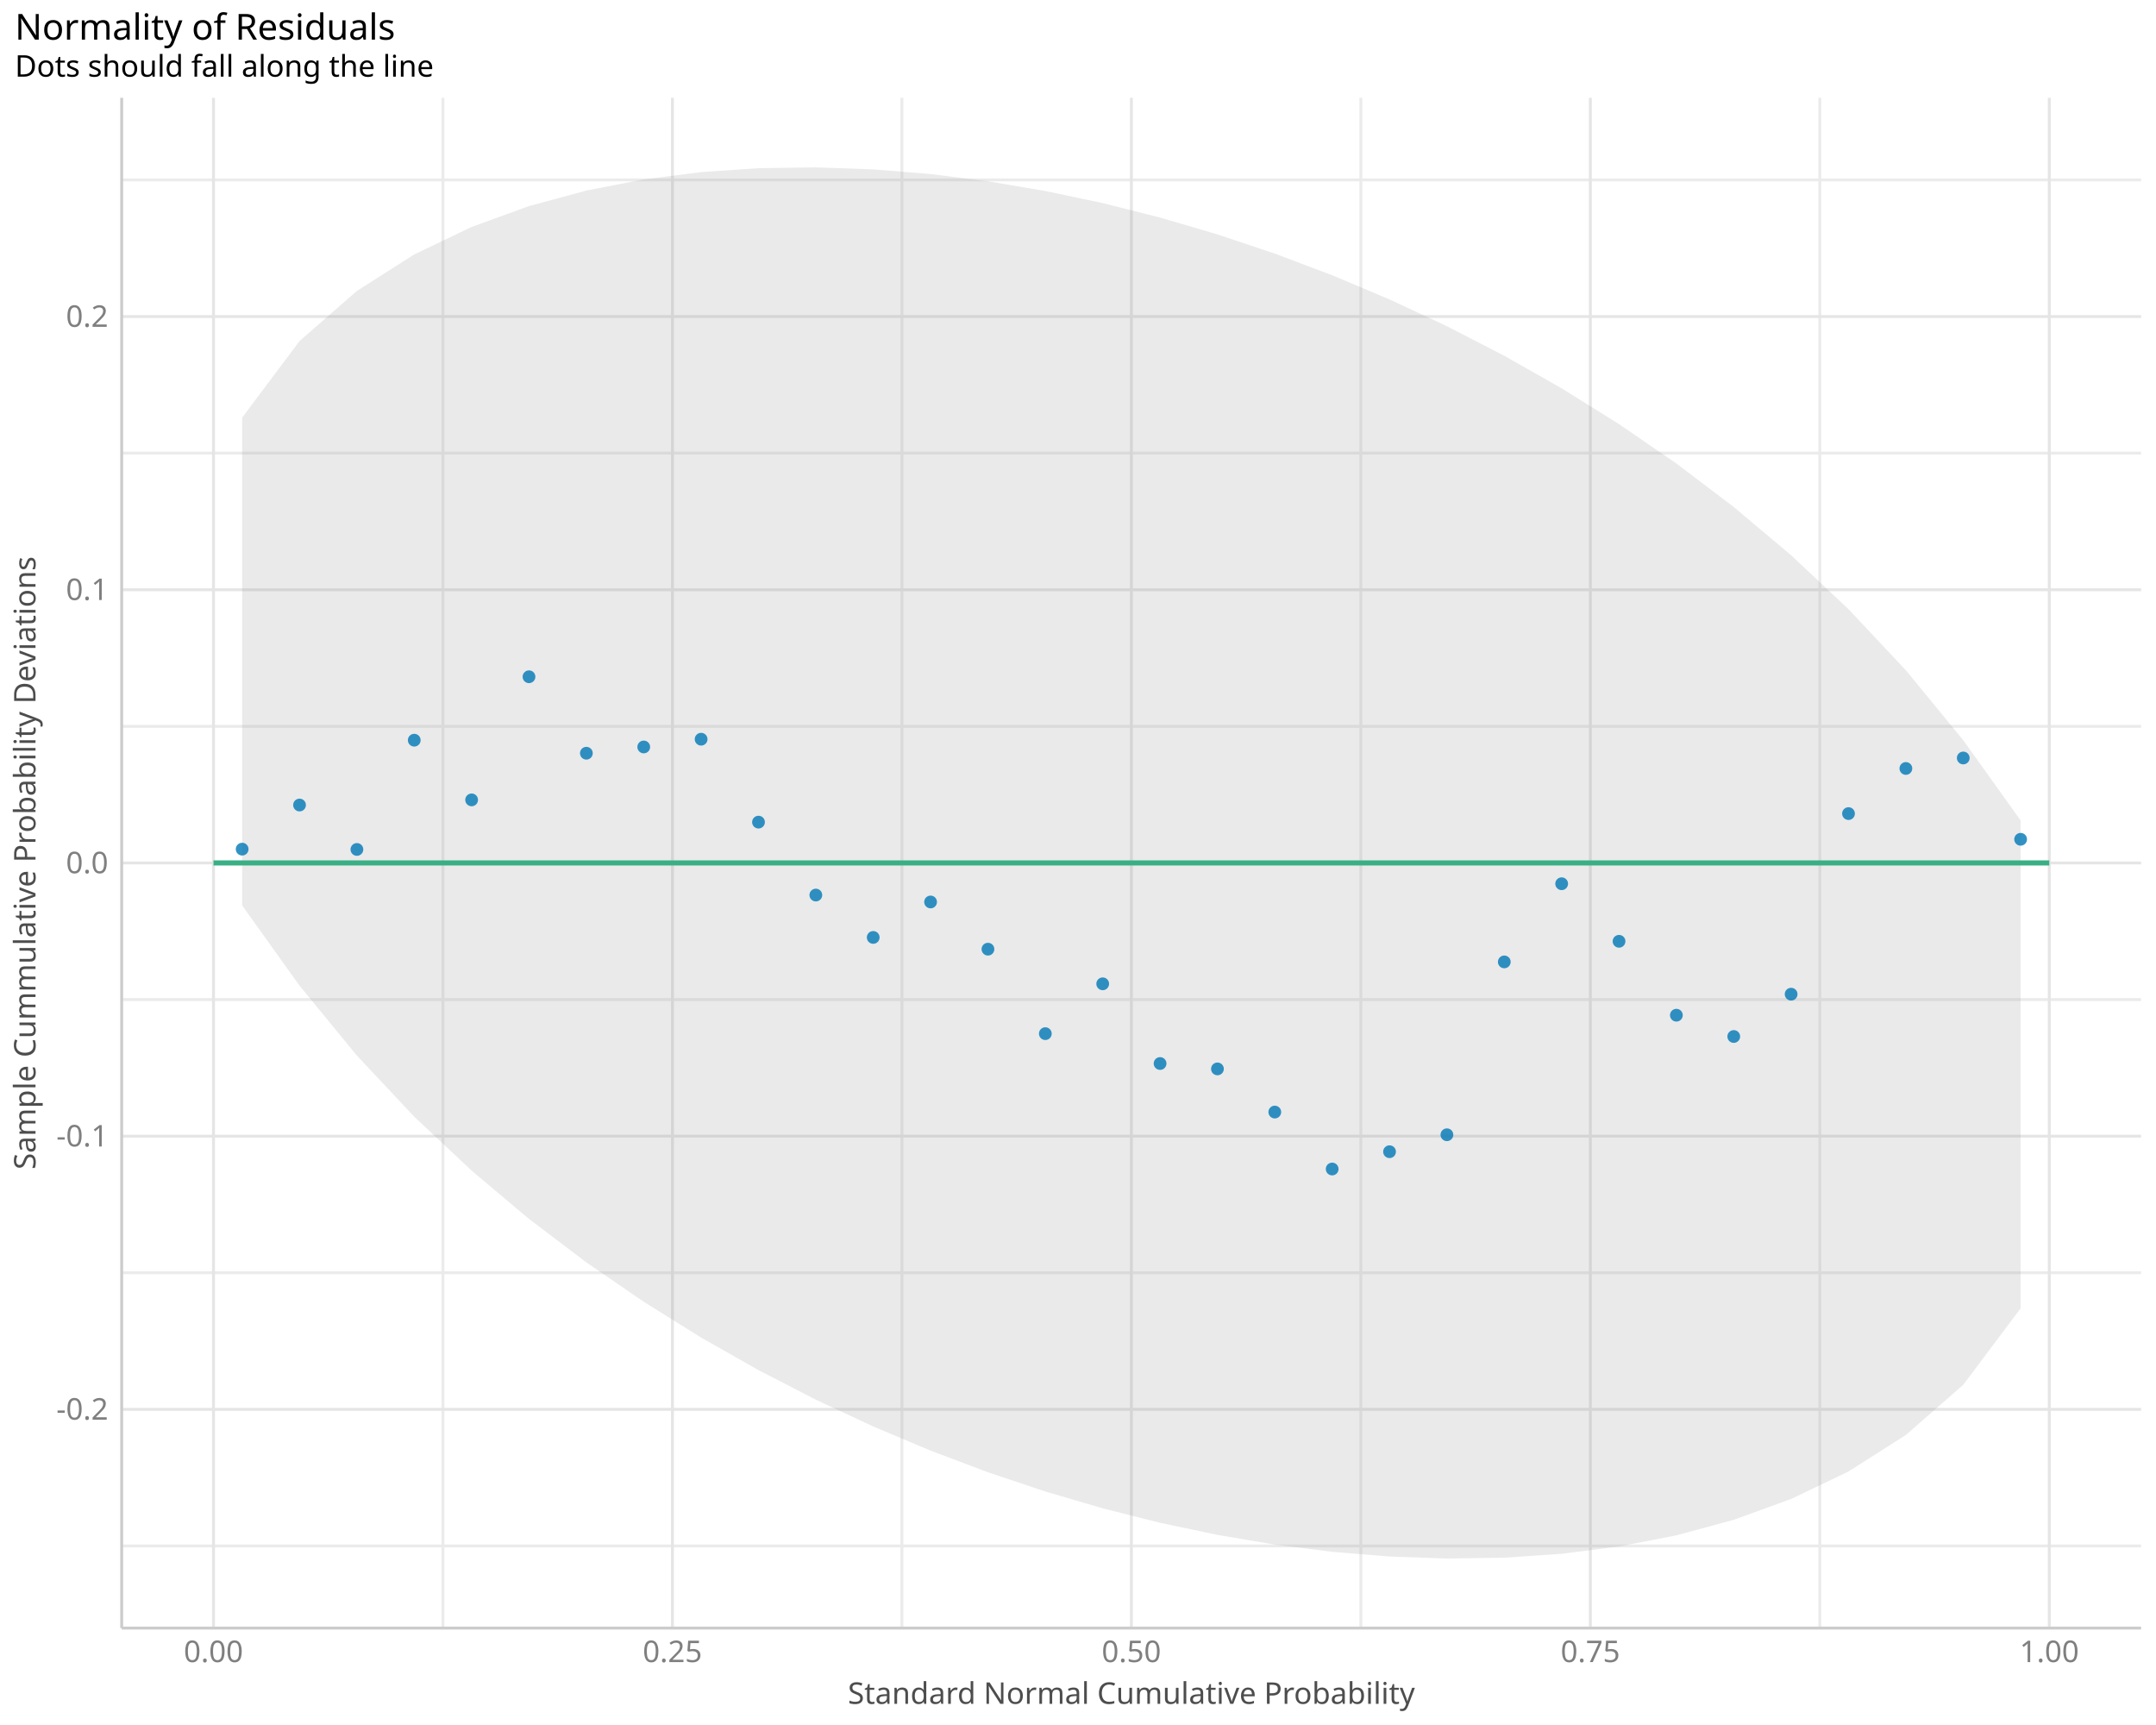
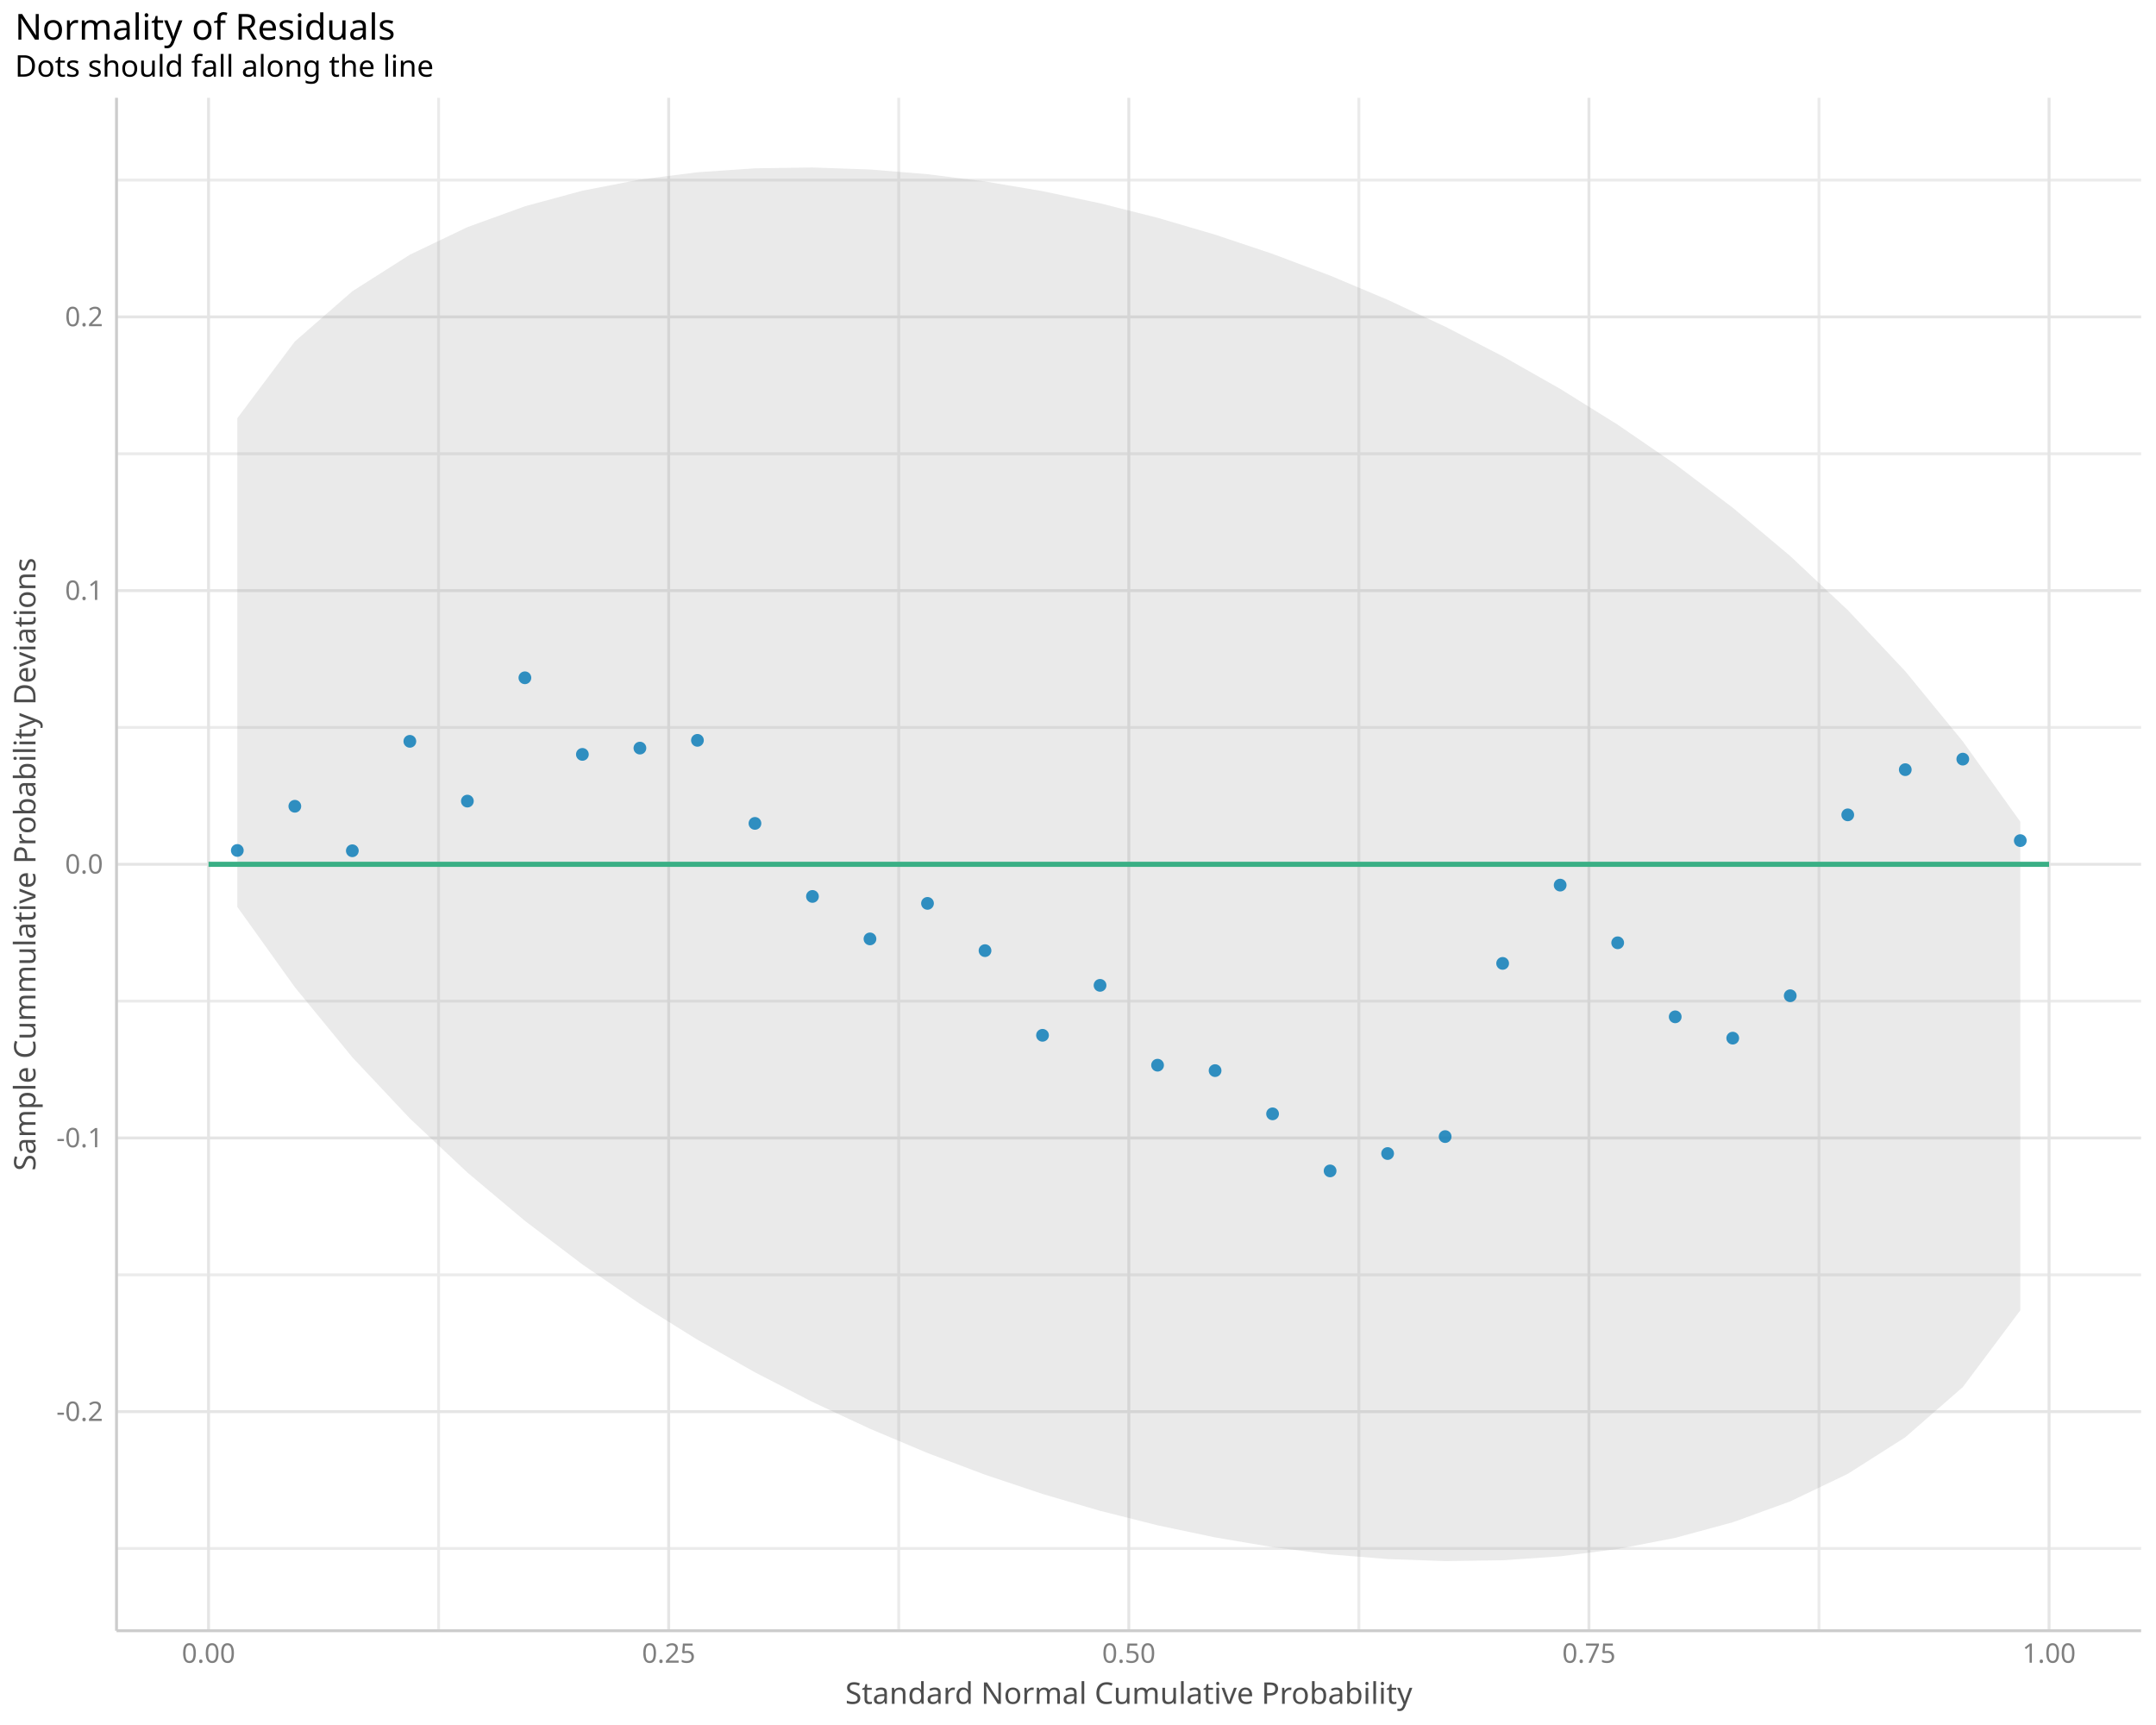
<svg xmlns="http://www.w3.org/2000/svg" class="svglite" data-engine-version="2.0" width="720.00pt" height="576.00pt" viewBox="0 0 720.00 576.00">
  <defs>
    <style type="text/css">
    .svglite line, .svglite polyline, .svglite polygon, .svglite path, .svglite rect, .svglite circle {
      fill: none;
      stroke: #000000;
      stroke-linecap: round;
      stroke-linejoin: round;
      stroke-miterlimit: 10.00;
    }
  </style>
  </defs>
  <rect width="100%" height="100%" style="stroke: none; fill: #FFFFFF;" />
  <defs>
    <clipPath id="cpMC4wMHw3MjAuMDB8MC4wMHw1NzYuMDA=">
      <rect x="0.00" y="0.00" width="720.00" height="576.00" />
    </clipPath>
  </defs>
  <g clip-path="url(#cpMC4wMHw3MjAuMDB8MC4wMHw1NzYuMDA=)">
-     <rect x="0" y="0.00" width="720.00" height="576.00" style="stroke-width: 0.97; stroke: #FFFFFF; fill: #FFFFFF;" />
+     <rect x="0.00" y="0.00" width="720.00" height="576.00" style="stroke-width: 0.97; stroke: #FFFFFF; fill: #FFFFFF;" />
  </g>
  <defs>
-     <clipPath id="cpNDAuNjR8NzE1LjAyfDMyLjY2fDU0My42NA==">
-       <rect x="40.64" y="32.66" width="674.38" height="510.98" />
+     <clipPath id="cpMzguOTF8NzE1LjAyfDMyLjY2fDU0NC41Mw==">
+       <rect x="38.91" y="32.66" width="676.11" height="511.87" />
    </clipPath>
  </defs>
-   <g clip-path="url(#cpNDAuNjR8NzE1LjAyfDMyLjY2fDU0My42NA==)">
-     <rect x="40.64" y="32.66" width="674.38" height="510.98" style="stroke-width: 0.97; stroke: none; fill: #FFFFFF;" />
-     <polyline points="40.64,516.21 715.02,516.21 " style="stroke-width: 0.97; stroke: #EBEBEB; stroke-linecap: butt;" />
-     <polyline points="40.64,424.99 715.02,424.99 " style="stroke-width: 0.97; stroke: #EBEBEB; stroke-linecap: butt;" />
-     <polyline points="40.64,333.76 715.02,333.76 " style="stroke-width: 0.97; stroke: #EBEBEB; stroke-linecap: butt;" />
-     <polyline points="40.64,242.54 715.02,242.54 " style="stroke-width: 0.97; stroke: #EBEBEB; stroke-linecap: butt;" />
-     <polyline points="40.64,151.31 715.02,151.31 " style="stroke-width: 0.97; stroke: #EBEBEB; stroke-linecap: butt;" />
-     <polyline points="40.64,60.08 715.02,60.08 " style="stroke-width: 0.97; stroke: #EBEBEB; stroke-linecap: butt;" />
-     <polyline points="147.92,543.64 147.92,32.66 " style="stroke-width: 0.97; stroke: #EBEBEB; stroke-linecap: butt;" />
-     <polyline points="301.19,543.64 301.19,32.66 " style="stroke-width: 0.97; stroke: #EBEBEB; stroke-linecap: butt;" />
-     <polyline points="454.46,543.64 454.46,32.66 " style="stroke-width: 0.97; stroke: #EBEBEB; stroke-linecap: butt;" />
-     <polyline points="607.73,543.64 607.73,32.66 " style="stroke-width: 0.97; stroke: #EBEBEB; stroke-linecap: butt;" />
-     <polyline points="40.64,470.60 715.02,470.60 " style="stroke-width: 0.97; stroke: #E5E5E5; stroke-linecap: butt;" />
-     <polyline points="40.64,379.37 715.02,379.37 " style="stroke-width: 0.97; stroke: #E5E5E5; stroke-linecap: butt;" />
-     <polyline points="40.64,288.15 715.02,288.15 " style="stroke-width: 0.97; stroke: #E5E5E5; stroke-linecap: butt;" />
-     <polyline points="40.64,196.92 715.02,196.92 " style="stroke-width: 0.97; stroke: #E5E5E5; stroke-linecap: butt;" />
-     <polyline points="40.64,105.70 715.02,105.70 " style="stroke-width: 0.97; stroke: #E5E5E5; stroke-linecap: butt;" />
-     <polyline points="71.29,543.64 71.29,32.66 " style="stroke-width: 0.97; stroke: #E5E5E5; stroke-linecap: butt;" />
-     <polyline points="224.56,543.64 224.56,32.66 " style="stroke-width: 0.97; stroke: #E5E5E5; stroke-linecap: butt;" />
-     <polyline points="377.83,543.64 377.83,32.66 " style="stroke-width: 0.97; stroke: #E5E5E5; stroke-linecap: butt;" />
-     <polyline points="531.10,543.64 531.10,32.66 " style="stroke-width: 0.97; stroke: #E5E5E5; stroke-linecap: butt;" />
-     <polyline points="684.36,543.64 684.36,32.66 " style="stroke-width: 0.97; stroke: #E5E5E5; stroke-linecap: butt;" />
-     <polygon points="80.87,139.45 100.03,113.88 119.19,97.15 138.34,84.96 157.50,75.78 176.66,68.82 195.82,63.63 214.98,59.91 234.14,57.47 253.30,56.16 272.45,55.89 291.61,56.56 310.77,58.12 329.93,60.54 349.09,63.78 368.25,67.81 387.41,72.65 406.57,78.27 425.72,84.68 444.88,91.91 464.04,99.98 483.20,108.93 502.36,118.80 521.52,129.67 540.68,141.62 559.83,154.77 578.99,169.29 598.15,185.40 617.31,203.42 636.47,223.81 655.63,247.18 674.79,273.95 674.79,436.85 655.63,462.41 636.47,479.15 617.31,491.34 598.15,500.52 578.99,507.48 559.83,512.67 540.68,516.38 521.52,518.83 502.36,520.13 483.20,520.41 464.04,519.74 444.88,518.17 425.72,515.76 406.57,512.52 387.41,508.48 368.25,503.65 349.09,498.03 329.93,491.61 310.77,484.38 291.61,476.31 272.45,467.37 253.30,457.50 234.14,446.63 214.98,434.68 195.82,421.53 176.66,407.01 157.50,390.89 138.34,372.88 119.19,352.49 100.03,329.12 80.87,302.35 " style="stroke-width: 0.00; stroke: none; stroke-linecap: butt; fill: #999999; fill-opacity: 0.20;" />
-     <polyline points="80.87,139.45 100.03,113.88 119.19,97.15 138.34,84.96 157.50,75.78 176.66,68.82 195.82,63.63 214.98,59.91 234.14,57.47 253.30,56.16 272.45,55.89 291.61,56.56 310.77,58.12 329.93,60.54 349.09,63.78 368.25,67.81 387.41,72.65 406.57,78.27 425.72,84.68 444.88,91.91 464.04,99.98 483.20,108.93 502.36,118.80 521.52,129.67 540.68,141.62 559.83,154.77 578.99,169.29 598.15,185.40 617.31,203.42 636.47,223.81 655.63,247.18 674.79,273.95 " style="stroke-width: 1.07; stroke: none; stroke-linecap: butt;" />
-     <polyline points="674.79,436.85 655.63,462.41 636.47,479.15 617.31,491.34 598.15,500.52 578.99,507.48 559.83,512.67 540.68,516.38 521.52,518.83 502.36,520.13 483.20,520.41 464.04,519.74 444.88,518.17 425.72,515.76 406.57,512.52 387.41,508.48 368.25,503.65 349.09,498.03 329.93,491.61 310.77,484.38 291.61,476.31 272.45,467.37 253.30,457.50 234.14,446.63 214.98,434.68 195.82,421.53 176.66,407.01 157.50,390.89 138.34,372.88 119.19,352.49 100.03,329.12 80.87,302.35 " style="stroke-width: 1.07; stroke: none; stroke-linecap: butt;" />
-     <polyline points="71.29,288.15 684.36,288.15 " style="stroke-width: 1.71; stroke: #3AAF85; stroke-linecap: butt;" />
-     <circle cx="80.87" cy="283.54" r="2.13" style="stroke-width: 0.00; stroke: none; fill: #0077B5; fill-opacity: 0.80;" />
-     <circle cx="100.03" cy="268.81" r="2.13" style="stroke-width: 0.00; stroke: none; fill: #0077B5; fill-opacity: 0.80;" />
-     <circle cx="119.19" cy="283.64" r="2.13" style="stroke-width: 0.00; stroke: none; fill: #0077B5; fill-opacity: 0.80;" />
-     <circle cx="138.34" cy="247.16" r="2.13" style="stroke-width: 0.00; stroke: none; fill: #0077B5; fill-opacity: 0.80;" />
-     <circle cx="157.50" cy="267.09" r="2.13" style="stroke-width: 0.00; stroke: none; fill: #0077B5; fill-opacity: 0.80;" />
-     <circle cx="176.66" cy="225.98" r="2.13" style="stroke-width: 0.00; stroke: none; fill: #0077B5; fill-opacity: 0.80;" />
-     <circle cx="195.82" cy="251.51" r="2.13" style="stroke-width: 0.00; stroke: none; fill: #0077B5; fill-opacity: 0.80;" />
-     <circle cx="214.98" cy="249.42" r="2.13" style="stroke-width: 0.00; stroke: none; fill: #0077B5; fill-opacity: 0.80;" />
-     <circle cx="234.14" cy="246.83" r="2.13" style="stroke-width: 0.00; stroke: none; fill: #0077B5; fill-opacity: 0.80;" />
-     <circle cx="253.30" cy="274.52" r="2.13" style="stroke-width: 0.00; stroke: none; fill: #0077B5; fill-opacity: 0.80;" />
-     <circle cx="272.45" cy="298.87" r="2.13" style="stroke-width: 0.00; stroke: none; fill: #0077B5; fill-opacity: 0.80;" />
-     <circle cx="291.61" cy="313.02" r="2.13" style="stroke-width: 0.00; stroke: none; fill: #0077B5; fill-opacity: 0.80;" />
-     <circle cx="310.77" cy="301.18" r="2.13" style="stroke-width: 0.00; stroke: none; fill: #0077B5; fill-opacity: 0.80;" />
-     <circle cx="329.93" cy="316.94" r="2.13" style="stroke-width: 0.00; stroke: none; fill: #0077B5; fill-opacity: 0.80;" />
-     <circle cx="349.09" cy="345.15" r="2.13" style="stroke-width: 0.00; stroke: none; fill: #0077B5; fill-opacity: 0.80;" />
-     <circle cx="368.25" cy="328.51" r="2.13" style="stroke-width: 0.00; stroke: none; fill: #0077B5; fill-opacity: 0.80;" />
-     <circle cx="387.41" cy="355.12" r="2.13" style="stroke-width: 0.00; stroke: none; fill: #0077B5; fill-opacity: 0.80;" />
-     <circle cx="406.57" cy="356.92" r="2.13" style="stroke-width: 0.00; stroke: none; fill: #0077B5; fill-opacity: 0.80;" />
-     <circle cx="425.72" cy="371.33" r="2.13" style="stroke-width: 0.00; stroke: none; fill: #0077B5; fill-opacity: 0.80;" />
-     <circle cx="444.88" cy="390.35" r="2.13" style="stroke-width: 0.00; stroke: none; fill: #0077B5; fill-opacity: 0.80;" />
-     <circle cx="464.04" cy="384.57" r="2.13" style="stroke-width: 0.00; stroke: none; fill: #0077B5; fill-opacity: 0.80;" />
-     <circle cx="483.20" cy="378.91" r="2.13" style="stroke-width: 0.00; stroke: none; fill: #0077B5; fill-opacity: 0.80;" />
-     <circle cx="502.36" cy="321.19" r="2.13" style="stroke-width: 0.00; stroke: none; fill: #0077B5; fill-opacity: 0.80;" />
-     <circle cx="521.52" cy="295.09" r="2.13" style="stroke-width: 0.00; stroke: none; fill: #0077B5; fill-opacity: 0.80;" />
-     <circle cx="540.68" cy="314.31" r="2.13" style="stroke-width: 0.00; stroke: none; fill: #0077B5; fill-opacity: 0.80;" />
-     <circle cx="559.83" cy="338.99" r="2.13" style="stroke-width: 0.00; stroke: none; fill: #0077B5; fill-opacity: 0.80;" />
-     <circle cx="578.99" cy="346.10" r="2.13" style="stroke-width: 0.00; stroke: none; fill: #0077B5; fill-opacity: 0.80;" />
-     <circle cx="598.15" cy="331.97" r="2.13" style="stroke-width: 0.00; stroke: none; fill: #0077B5; fill-opacity: 0.80;" />
-     <circle cx="617.31" cy="271.67" r="2.13" style="stroke-width: 0.00; stroke: none; fill: #0077B5; fill-opacity: 0.80;" />
-     <circle cx="636.47" cy="256.60" r="2.13" style="stroke-width: 0.00; stroke: none; fill: #0077B5; fill-opacity: 0.80;" />
-     <circle cx="655.63" cy="253.10" r="2.13" style="stroke-width: 0.00; stroke: none; fill: #0077B5; fill-opacity: 0.80;" />
-     <circle cx="674.79" cy="280.25" r="2.13" style="stroke-width: 0.00; stroke: none; fill: #0077B5; fill-opacity: 0.80;" />
+   <g clip-path="url(#cpMzguOTF8NzE1LjAyfDMyLjY2fDU0NC41Mw==)">
+     <rect x="38.91" y="32.66" width="676.11" height="511.87" style="stroke-width: 0.97; stroke: none; fill: #FFFFFF;" />
+     <polyline points="38.91,517.06 715.02,517.06 " style="stroke-width: 0.97; stroke: #EBEBEB; stroke-linecap: butt;" />
+     <polyline points="38.91,425.68 715.02,425.68 " style="stroke-width: 0.97; stroke: #EBEBEB; stroke-linecap: butt;" />
+     <polyline points="38.91,334.29 715.02,334.29 " style="stroke-width: 0.97; stroke: #EBEBEB; stroke-linecap: butt;" />
+     <polyline points="38.91,242.90 715.02,242.90 " style="stroke-width: 0.97; stroke: #EBEBEB; stroke-linecap: butt;" />
+     <polyline points="38.91,151.52 715.02,151.52 " style="stroke-width: 0.97; stroke: #EBEBEB; stroke-linecap: butt;" />
+     <polyline points="38.91,60.13 715.02,60.13 " style="stroke-width: 0.97; stroke: #EBEBEB; stroke-linecap: butt;" />
+     <polyline points="146.47,544.53 146.47,32.66 " style="stroke-width: 0.97; stroke: #EBEBEB; stroke-linecap: butt;" />
+     <polyline points="300.14,544.53 300.14,32.66 " style="stroke-width: 0.97; stroke: #EBEBEB; stroke-linecap: butt;" />
+     <polyline points="453.80,544.53 453.80,32.66 " style="stroke-width: 0.97; stroke: #EBEBEB; stroke-linecap: butt;" />
+     <polyline points="607.46,544.53 607.46,32.66 " style="stroke-width: 0.97; stroke: #EBEBEB; stroke-linecap: butt;" />
+     <polyline points="38.91,471.37 715.02,471.37 " style="stroke-width: 0.97; stroke: #E5E5E5; stroke-linecap: butt;" />
+     <polyline points="38.91,379.98 715.02,379.98 " style="stroke-width: 0.97; stroke: #E5E5E5; stroke-linecap: butt;" />
+     <polyline points="38.91,288.60 715.02,288.60 " style="stroke-width: 0.97; stroke: #E5E5E5; stroke-linecap: butt;" />
+     <polyline points="38.91,197.21 715.02,197.21 " style="stroke-width: 0.97; stroke: #E5E5E5; stroke-linecap: butt;" />
+     <polyline points="38.91,105.82 715.02,105.82 " style="stroke-width: 0.97; stroke: #E5E5E5; stroke-linecap: butt;" />
+     <polyline points="69.64,544.53 69.64,32.66 " style="stroke-width: 0.97; stroke: #E5E5E5; stroke-linecap: butt;" />
+     <polyline points="223.31,544.53 223.31,32.66 " style="stroke-width: 0.97; stroke: #E5E5E5; stroke-linecap: butt;" />
+     <polyline points="376.97,544.53 376.97,32.66 " style="stroke-width: 0.97; stroke: #E5E5E5; stroke-linecap: butt;" />
+     <polyline points="530.63,544.53 530.63,32.66 " style="stroke-width: 0.97; stroke: #E5E5E5; stroke-linecap: butt;" />
+     <polyline points="684.29,544.53 684.29,32.66 " style="stroke-width: 0.97; stroke: #E5E5E5; stroke-linecap: butt;" />
+     <polygon points="79.25,139.64 98.46,114.03 117.66,97.26 136.87,85.05 156.08,75.85 175.29,68.88 194.49,63.68 213.70,59.96 232.91,57.52 252.12,56.21 271.32,55.93 290.53,56.60 309.74,58.17 328.95,60.59 348.15,63.83 367.36,67.88 386.57,72.72 405.78,78.35 424.98,84.77 444.19,92.02 463.40,100.10 482.61,109.06 501.81,118.95 521.02,129.84 540.23,141.81 559.44,154.99 578.65,169.53 597.85,185.67 617.06,203.72 636.27,224.14 655.48,247.56 674.68,274.37 674.68,437.55 655.48,463.17 636.27,479.93 617.06,492.14 597.85,501.34 578.65,508.31 559.44,513.51 540.23,517.23 521.02,519.68 501.81,520.99 482.61,521.27 463.40,520.59 444.19,519.03 424.98,516.61 405.78,513.36 386.57,509.32 367.36,504.48 348.15,498.85 328.95,492.42 309.74,485.18 290.53,477.09 271.32,468.13 252.12,458.24 232.91,447.36 213.70,435.38 194.49,422.21 175.29,407.66 156.08,391.52 136.87,373.47 117.66,353.05 98.46,329.64 79.25,302.82 " style="stroke-width: 0.00; stroke: none; stroke-linecap: butt; fill: #999999; fill-opacity: 0.20;" />
+     <polyline points="79.25,139.64 98.46,114.03 117.66,97.26 136.87,85.05 156.08,75.85 175.29,68.88 194.49,63.68 213.70,59.96 232.91,57.52 252.12,56.21 271.32,55.93 290.53,56.60 309.74,58.17 328.95,60.59 348.15,63.83 367.36,67.88 386.57,72.72 405.78,78.35 424.98,84.77 444.19,92.02 463.40,100.10 482.61,109.06 501.81,118.95 521.02,129.84 540.23,141.81 559.44,154.99 578.65,169.53 597.85,185.67 617.06,203.72 636.27,224.14 655.48,247.56 674.68,274.37 " style="stroke-width: 1.07; stroke: none; stroke-linecap: butt;" />
+     <polyline points="674.68,437.55 655.48,463.17 636.27,479.93 617.06,492.14 597.85,501.34 578.65,508.31 559.44,513.51 540.23,517.23 521.02,519.68 501.81,520.99 482.61,521.27 463.40,520.59 444.19,519.03 424.98,516.61 405.78,513.36 386.57,509.32 367.36,504.48 348.15,498.85 328.95,492.42 309.74,485.18 290.53,477.09 271.32,468.13 252.12,458.24 232.91,447.36 213.70,435.38 194.49,422.21 175.29,407.66 156.08,391.52 136.87,373.47 117.66,353.05 98.46,329.64 79.25,302.82 " style="stroke-width: 1.07; stroke: none; stroke-linecap: butt;" />
+     <polyline points="69.64,288.60 684.29,288.60 " style="stroke-width: 1.71; stroke: #3AAF85; stroke-linecap: butt;" />
+     <circle cx="79.25" cy="283.98" r="2.13" style="stroke-width: 0.00; stroke: none; fill: #0077B5; fill-opacity: 0.80;" />
+     <circle cx="98.46" cy="269.22" r="2.13" style="stroke-width: 0.00; stroke: none; fill: #0077B5; fill-opacity: 0.80;" />
+     <circle cx="117.66" cy="284.08" r="2.13" style="stroke-width: 0.00; stroke: none; fill: #0077B5; fill-opacity: 0.80;" />
+     <circle cx="136.87" cy="247.54" r="2.13" style="stroke-width: 0.00; stroke: none; fill: #0077B5; fill-opacity: 0.80;" />
+     <circle cx="156.08" cy="267.50" r="2.13" style="stroke-width: 0.00; stroke: none; fill: #0077B5; fill-opacity: 0.80;" />
+     <circle cx="175.29" cy="226.32" r="2.13" style="stroke-width: 0.00; stroke: none; fill: #0077B5; fill-opacity: 0.80;" />
+     <circle cx="194.49" cy="251.90" r="2.13" style="stroke-width: 0.00; stroke: none; fill: #0077B5; fill-opacity: 0.80;" />
+     <circle cx="213.70" cy="249.80" r="2.13" style="stroke-width: 0.00; stroke: none; fill: #0077B5; fill-opacity: 0.80;" />
+     <circle cx="232.91" cy="247.21" r="2.13" style="stroke-width: 0.00; stroke: none; fill: #0077B5; fill-opacity: 0.80;" />
+     <circle cx="252.12" cy="274.94" r="2.13" style="stroke-width: 0.00; stroke: none; fill: #0077B5; fill-opacity: 0.80;" />
+     <circle cx="271.32" cy="299.33" r="2.13" style="stroke-width: 0.00; stroke: none; fill: #0077B5; fill-opacity: 0.80;" />
+     <circle cx="290.53" cy="313.51" r="2.13" style="stroke-width: 0.00; stroke: none; fill: #0077B5; fill-opacity: 0.80;" />
+     <circle cx="309.74" cy="301.65" r="2.13" style="stroke-width: 0.00; stroke: none; fill: #0077B5; fill-opacity: 0.80;" />
+     <circle cx="328.95" cy="317.43" r="2.13" style="stroke-width: 0.00; stroke: none; fill: #0077B5; fill-opacity: 0.80;" />
+     <circle cx="348.15" cy="345.70" r="2.13" style="stroke-width: 0.00; stroke: none; fill: #0077B5; fill-opacity: 0.80;" />
+     <circle cx="367.36" cy="329.02" r="2.13" style="stroke-width: 0.00; stroke: none; fill: #0077B5; fill-opacity: 0.80;" />
+     <circle cx="386.57" cy="355.68" r="2.13" style="stroke-width: 0.00; stroke: none; fill: #0077B5; fill-opacity: 0.80;" />
+     <circle cx="405.78" cy="357.49" r="2.13" style="stroke-width: 0.00; stroke: none; fill: #0077B5; fill-opacity: 0.80;" />
+     <circle cx="424.98" cy="371.93" r="2.13" style="stroke-width: 0.00; stroke: none; fill: #0077B5; fill-opacity: 0.80;" />
+     <circle cx="444.19" cy="390.98" r="2.13" style="stroke-width: 0.00; stroke: none; fill: #0077B5; fill-opacity: 0.80;" />
+     <circle cx="463.40" cy="385.18" r="2.13" style="stroke-width: 0.00; stroke: none; fill: #0077B5; fill-opacity: 0.80;" />
+     <circle cx="482.61" cy="379.52" r="2.13" style="stroke-width: 0.00; stroke: none; fill: #0077B5; fill-opacity: 0.80;" />
+     <circle cx="501.81" cy="321.69" r="2.13" style="stroke-width: 0.00; stroke: none; fill: #0077B5; fill-opacity: 0.80;" />
+     <circle cx="521.02" cy="295.55" r="2.13" style="stroke-width: 0.00; stroke: none; fill: #0077B5; fill-opacity: 0.80;" />
+     <circle cx="540.23" cy="314.81" r="2.13" style="stroke-width: 0.00; stroke: none; fill: #0077B5; fill-opacity: 0.80;" />
+     <circle cx="559.44" cy="339.53" r="2.13" style="stroke-width: 0.00; stroke: none; fill: #0077B5; fill-opacity: 0.80;" />
+     <circle cx="578.65" cy="346.65" r="2.13" style="stroke-width: 0.00; stroke: none; fill: #0077B5; fill-opacity: 0.80;" />
+     <circle cx="597.85" cy="332.49" r="2.13" style="stroke-width: 0.00; stroke: none; fill: #0077B5; fill-opacity: 0.80;" />
+     <circle cx="617.06" cy="272.09" r="2.13" style="stroke-width: 0.00; stroke: none; fill: #0077B5; fill-opacity: 0.80;" />
+     <circle cx="636.27" cy="257.00" r="2.13" style="stroke-width: 0.00; stroke: none; fill: #0077B5; fill-opacity: 0.80;" />
+     <circle cx="655.48" cy="253.48" r="2.13" style="stroke-width: 0.00; stroke: none; fill: #0077B5; fill-opacity: 0.80;" />
+     <circle cx="674.68" cy="280.69" r="2.13" style="stroke-width: 0.00; stroke: none; fill: #0077B5; fill-opacity: 0.80;" />
  </g>
  <g clip-path="url(#cpMC4wMHw3MjAuMDB8MC4wMHw1NzYuMDA=)">
-     <polyline points="40.64,543.64 40.64,32.66 " style="stroke-width: 0.97; stroke: #CCCCCC; stroke-linecap: butt;" />
-     <text x="36.15" y="474.04" text-anchor="end" style="font-size: 10.00px; fill: #7F7F7F; font-family: sans;" textLength="17.23px" lengthAdjust="spacingAndGlyphs">-0.2</text>
-     <text x="36.15" y="382.82" text-anchor="end" style="font-size: 10.00px; fill: #7F7F7F; font-family: sans;" textLength="17.23px" lengthAdjust="spacingAndGlyphs">-0.1</text>
-     <text x="36.15" y="291.59" text-anchor="end" style="font-size: 10.00px; fill: #7F7F7F; font-family: sans;" textLength="13.90px" lengthAdjust="spacingAndGlyphs">0.0</text>
-     <text x="36.15" y="200.36" text-anchor="end" style="font-size: 10.00px; fill: #7F7F7F; font-family: sans;" textLength="13.90px" lengthAdjust="spacingAndGlyphs">0.1</text>
-     <text x="36.15" y="109.14" text-anchor="end" style="font-size: 10.00px; fill: #7F7F7F; font-family: sans;" textLength="13.90px" lengthAdjust="spacingAndGlyphs">0.2</text>
-     <polyline points="40.64,543.64 715.02,543.64 " style="stroke-width: 0.97; stroke: #CCCCCC; stroke-linecap: butt;" />
-     <text x="71.29" y="555.00" text-anchor="middle" style="font-size: 10.00px; fill: #7F7F7F; font-family: sans;" textLength="19.46px" lengthAdjust="spacingAndGlyphs">0.00</text>
-     <text x="224.56" y="555.00" text-anchor="middle" style="font-size: 10.00px; fill: #7F7F7F; font-family: sans;" textLength="19.46px" lengthAdjust="spacingAndGlyphs">0.25</text>
-     <text x="377.83" y="555.00" text-anchor="middle" style="font-size: 10.00px; fill: #7F7F7F; font-family: sans;" textLength="19.46px" lengthAdjust="spacingAndGlyphs">0.50</text>
-     <text x="531.10" y="555.00" text-anchor="middle" style="font-size: 10.00px; fill: #7F7F7F; font-family: sans;" textLength="19.46px" lengthAdjust="spacingAndGlyphs">0.75</text>
-     <text x="684.36" y="555.00" text-anchor="middle" style="font-size: 10.00px; fill: #7F7F7F; font-family: sans;" textLength="19.46px" lengthAdjust="spacingAndGlyphs">1.00</text>
-     <text x="377.83" y="568.94" text-anchor="middle" style="font-size: 10.00px; fill: #4D4D4D; font-family: sans;" textLength="177.88px" lengthAdjust="spacingAndGlyphs">Standard Normal Cumulative Probability</text>
-     <text transform="translate(11.86,288.15) rotate(-90)" text-anchor="middle" style="font-size: 10.00px; fill: #4D4D4D; font-family: sans;" textLength="194.00px" lengthAdjust="spacingAndGlyphs">Sample Cummulative Probability Deviations</text>
+     <polyline points="38.91,544.53 38.91,32.66 " style="stroke-width: 0.97; stroke: #CCCCCC; stroke-linecap: butt;" />
+     <text x="34.43" y="474.47" text-anchor="end" style="font-size: 9.00px; fill: #7F7F7F; font-family: sans;" textLength="15.51px" lengthAdjust="spacingAndGlyphs">-0.2</text>
+     <text x="34.43" y="383.08" text-anchor="end" style="font-size: 9.00px; fill: #7F7F7F; font-family: sans;" textLength="15.51px" lengthAdjust="spacingAndGlyphs">-0.1</text>
+     <text x="34.43" y="291.69" text-anchor="end" style="font-size: 9.00px; fill: #7F7F7F; font-family: sans;" textLength="12.51px" lengthAdjust="spacingAndGlyphs">0.0</text>
+     <text x="34.43" y="200.31" text-anchor="end" style="font-size: 9.00px; fill: #7F7F7F; font-family: sans;" textLength="12.51px" lengthAdjust="spacingAndGlyphs">0.1</text>
+     <text x="34.43" y="108.92" text-anchor="end" style="font-size: 9.00px; fill: #7F7F7F; font-family: sans;" textLength="12.51px" lengthAdjust="spacingAndGlyphs">0.2</text>
+     <polyline points="38.91,544.53 715.02,544.53 " style="stroke-width: 0.97; stroke: #CCCCCC; stroke-linecap: butt;" />
+     <text x="69.64" y="555.21" text-anchor="middle" style="font-size: 9.00px; fill: #7F7F7F; font-family: sans;" textLength="17.52px" lengthAdjust="spacingAndGlyphs">0.00</text>
+     <text x="223.31" y="555.21" text-anchor="middle" style="font-size: 9.00px; fill: #7F7F7F; font-family: sans;" textLength="17.52px" lengthAdjust="spacingAndGlyphs">0.25</text>
+     <text x="376.97" y="555.21" text-anchor="middle" style="font-size: 9.00px; fill: #7F7F7F; font-family: sans;" textLength="17.52px" lengthAdjust="spacingAndGlyphs">0.50</text>
+     <text x="530.63" y="555.21" text-anchor="middle" style="font-size: 9.00px; fill: #7F7F7F; font-family: sans;" textLength="17.52px" lengthAdjust="spacingAndGlyphs">0.75</text>
+     <text x="684.29" y="555.21" text-anchor="middle" style="font-size: 9.00px; fill: #7F7F7F; font-family: sans;" textLength="17.52px" lengthAdjust="spacingAndGlyphs">1.00</text>
+     <text x="376.97" y="568.94" text-anchor="middle" style="font-size: 10.00px; fill: #4D4D4D; font-family: sans;" textLength="177.88px" lengthAdjust="spacingAndGlyphs">Standard Normal Cumulative Probability</text>
+     <text transform="translate(11.86,288.60) rotate(-90)" text-anchor="middle" style="font-size: 10.00px; fill: #4D4D4D; font-family: sans;" textLength="194.00px" lengthAdjust="spacingAndGlyphs">Sample Cummulative Probability Deviations</text>
    <text x="4.98" y="25.60" style="font-size: 10.00px; font-family: sans;" textLength="130.64px" lengthAdjust="spacingAndGlyphs">Dots should fall along the line</text>
    <text x="4.98" y="13.24" style="font-size: 12.00px; font-family: sans;" textLength="120.06px" lengthAdjust="spacingAndGlyphs">Normality of Residuals</text>
  </g>
</svg>
